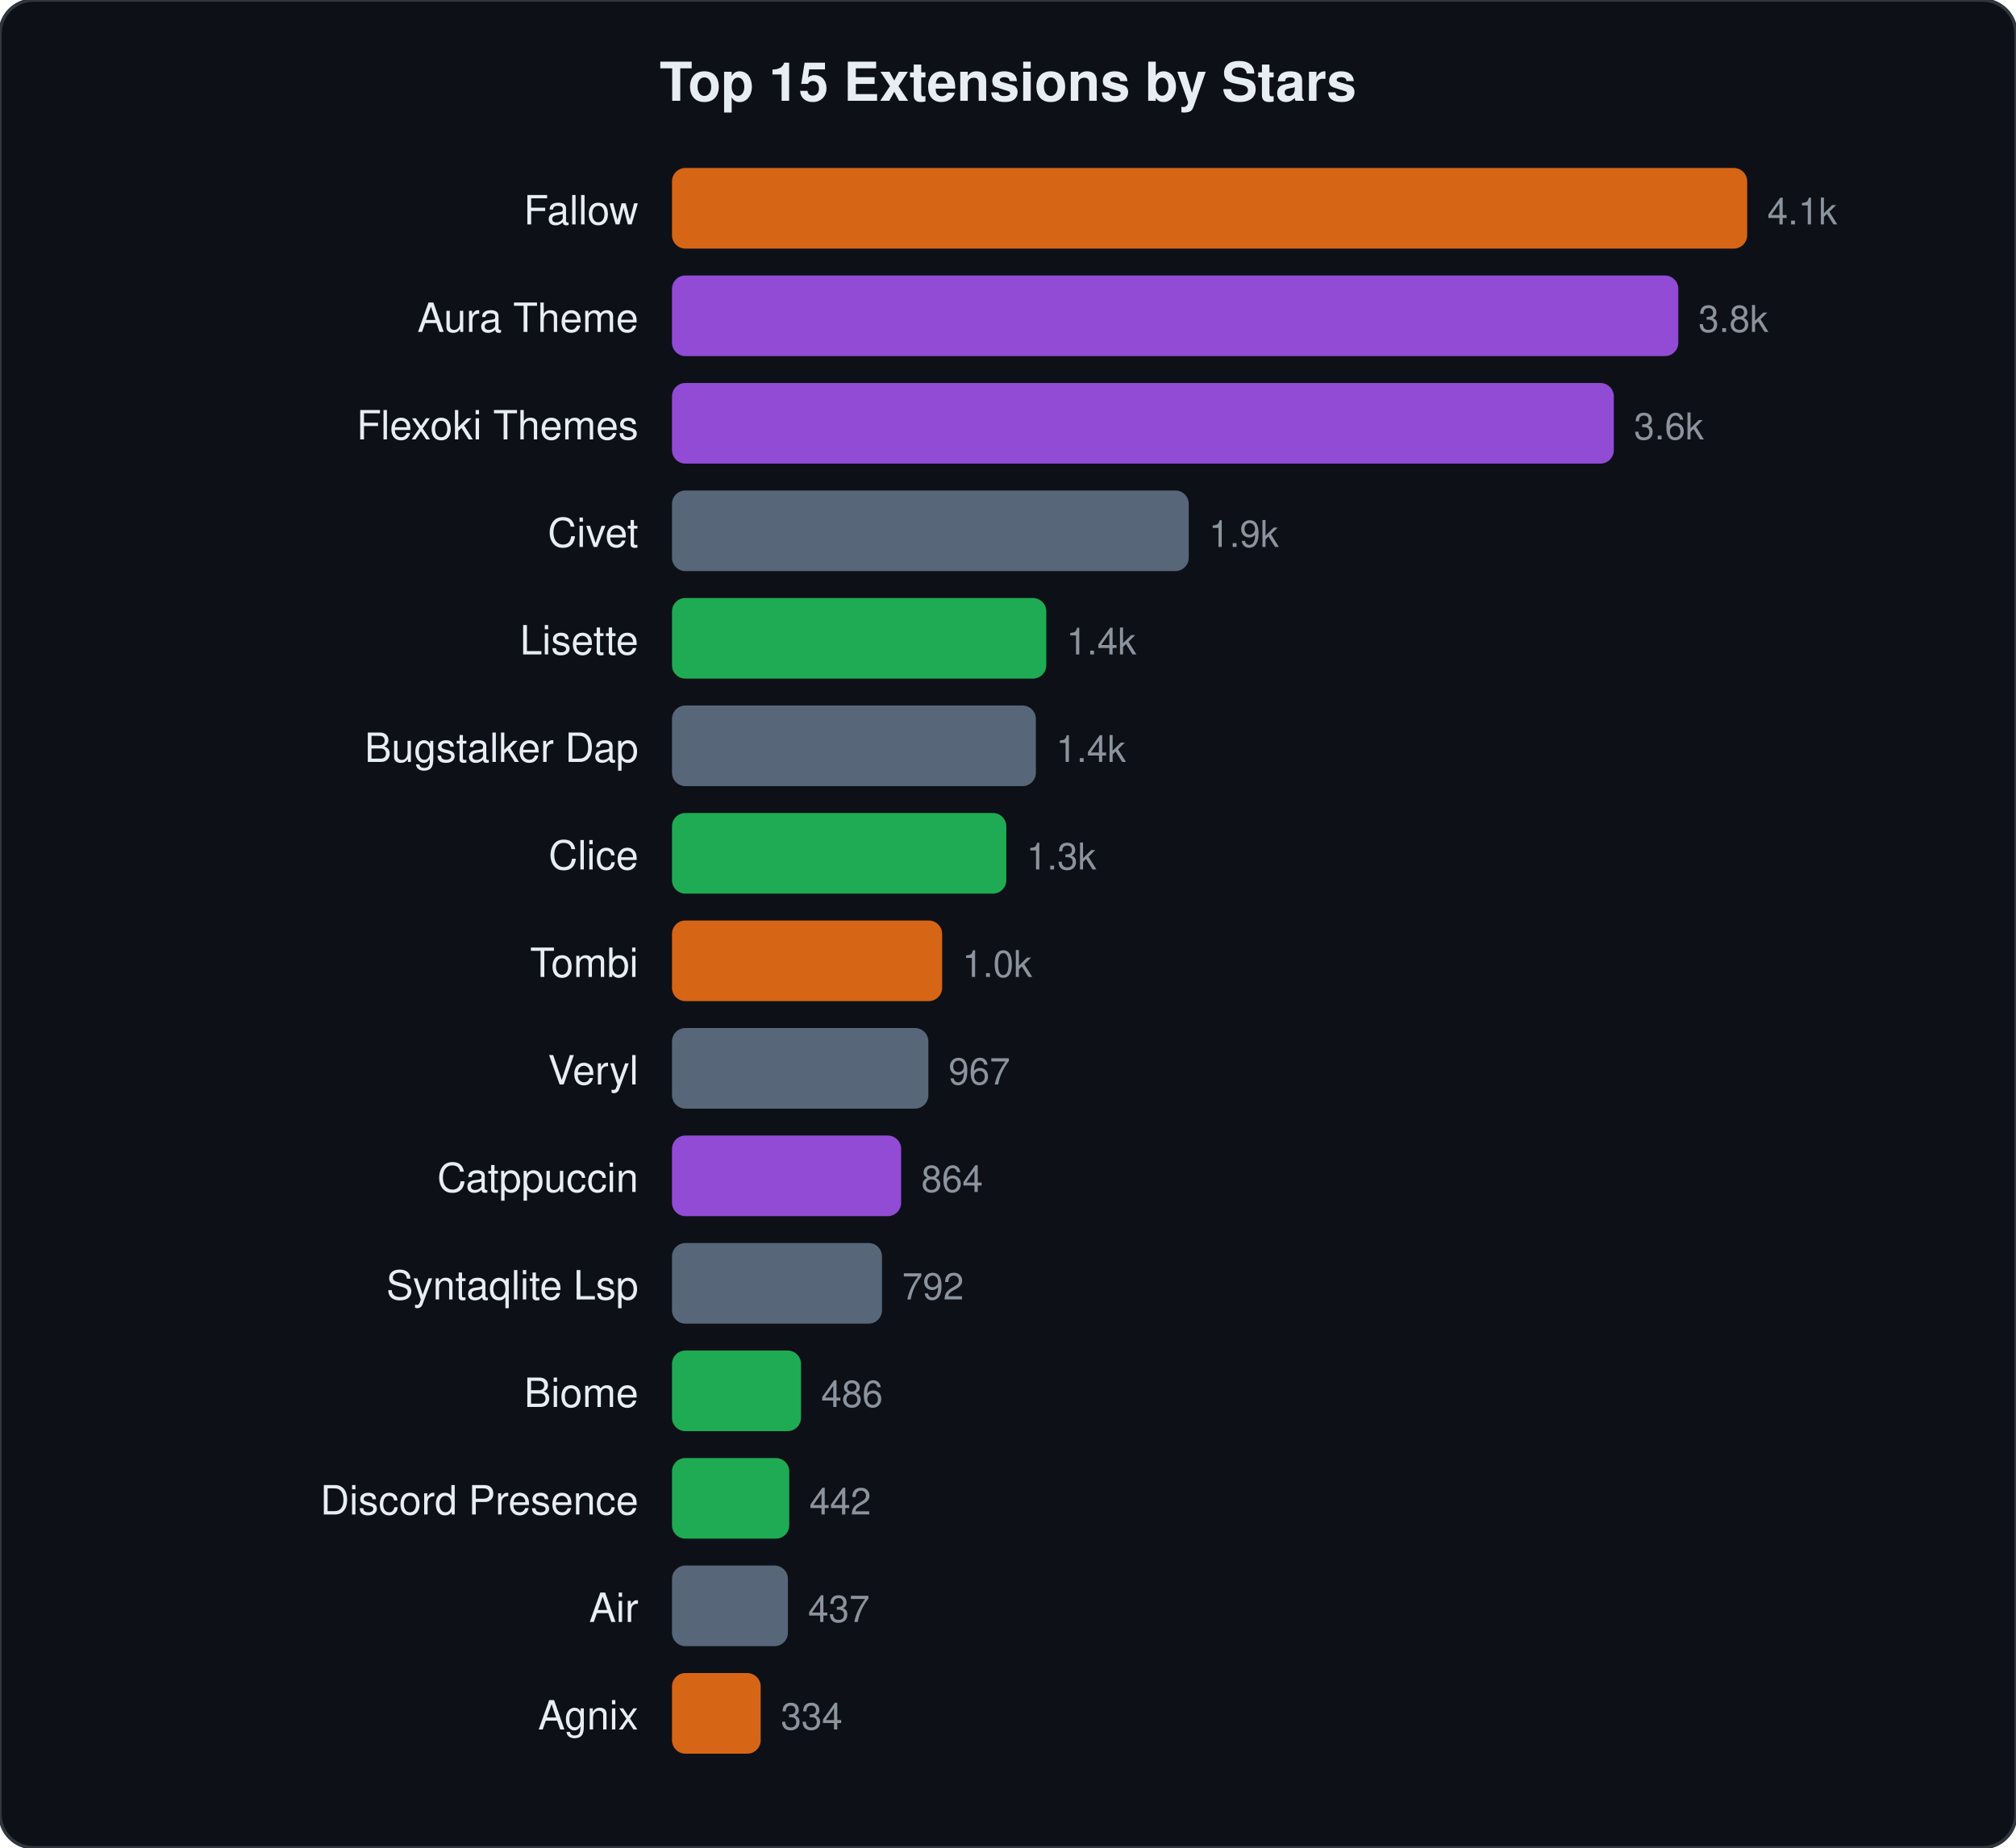
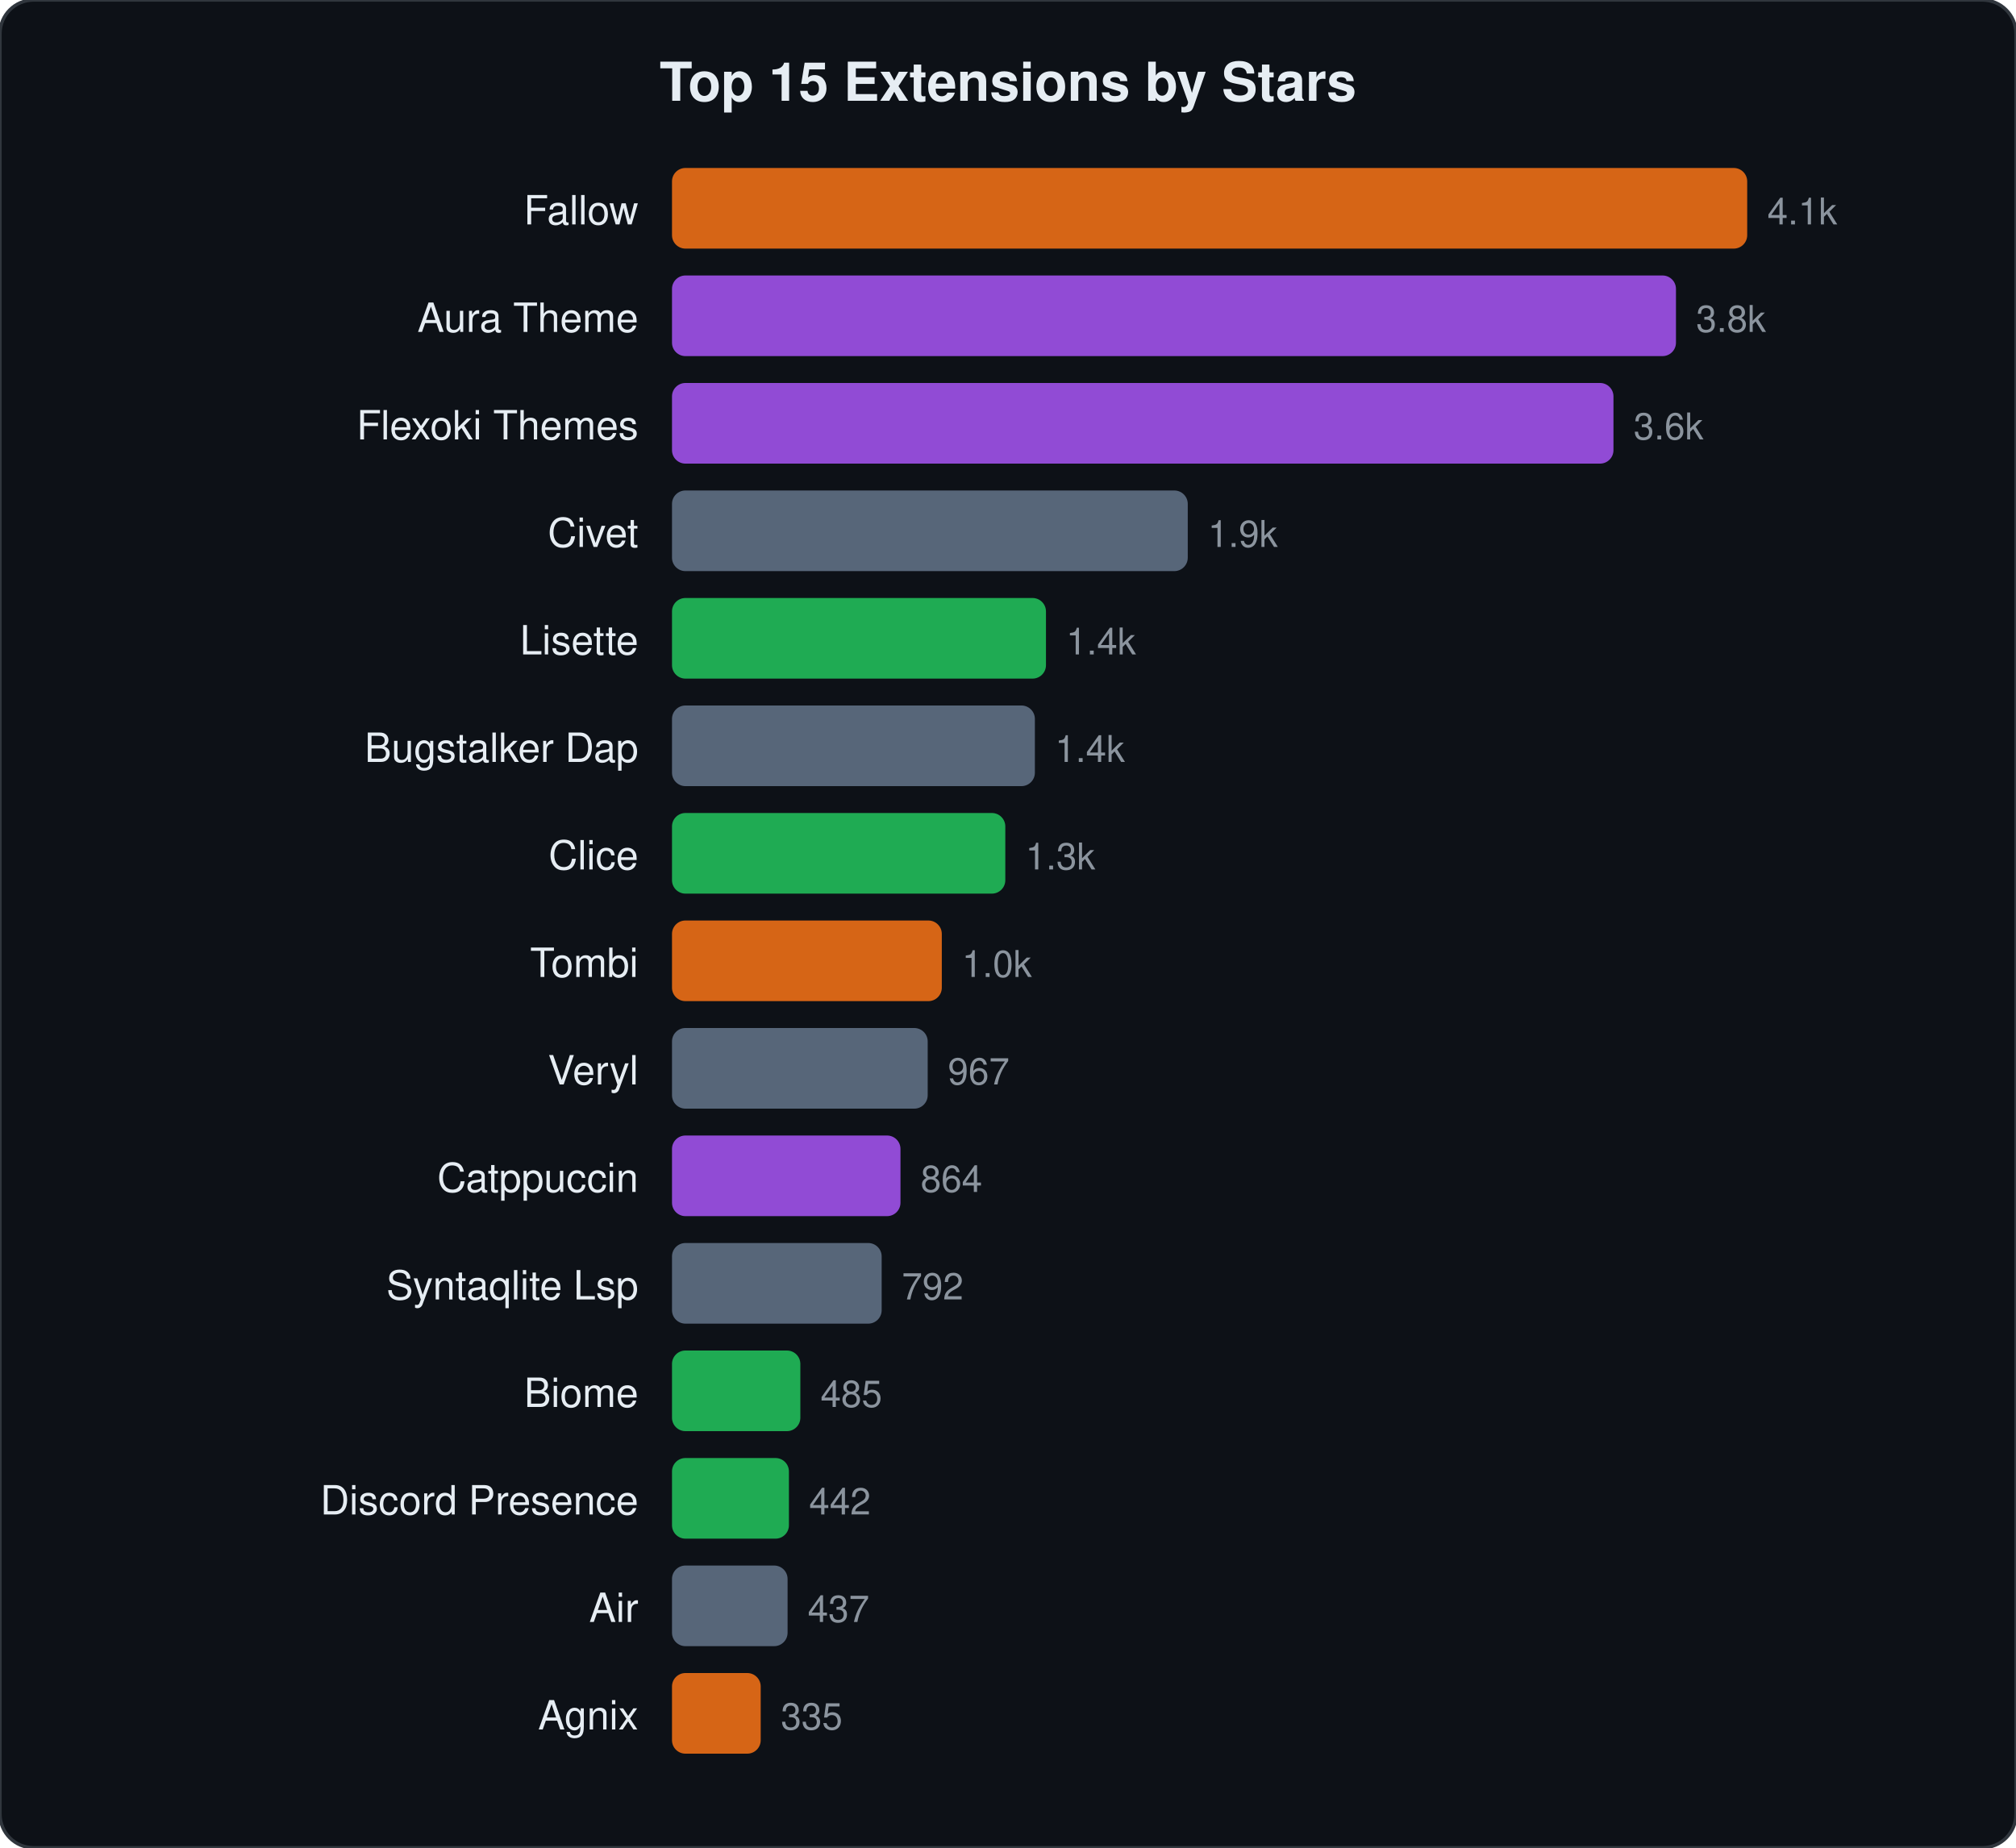
<svg xmlns="http://www.w3.org/2000/svg" viewBox="0 0 600 550" width="600" height="550">
  <style>text{font-family:-apple-system,BlinkMacSystemFont,"Segoe UI",Helvetica,Arial,sans-serif;fill:#e6edf3}.name{font-size:12px}.stars{font-size:11px;fill:#8b949e}.title{font-size:16px;font-weight:600}</style>
  <rect width="600" height="550" rx="10" fill="#0d1117" stroke="#30363d" stroke-width="1" />
  <text x="300" y="30" text-anchor="middle" class="title">Top 15 Extensions by Stars</text>
  <text x="190" y="66.8" text-anchor="end" class="name">Fallow</text>
  <rect x="200" y="50.0" width="320.0" height="24" rx="4" fill="#f97316" opacity="0.85" />
  <text x="526.0" y="66.8" class="stars">4.1k</text>
  <text x="190" y="98.8" text-anchor="end" class="name">Aura Theme</text>
-   <rect x="200" y="82.0" width="299.5" height="24" rx="4" fill="#a855f7" opacity="0.85" />
-   <text x="505.5" y="98.8" class="stars">3.8k</text>
+   <rect x="200" y="82.0" width="298.8" height="24" rx="4" fill="#a855f7" opacity="0.85" />
+   <text x="504.8" y="98.8" class="stars">3.8k</text>
  <text x="190" y="130.8" text-anchor="end" class="name">Flexoki Themes</text>
-   <rect x="200" y="114.0" width="280.3" height="24" rx="4" fill="#a855f7" opacity="0.85" />
-   <text x="486.3" y="130.8" class="stars">3.6k</text>
+   <rect x="200" y="114.0" width="280.2" height="24" rx="4" fill="#a855f7" opacity="0.85" />
+   <text x="486.2" y="130.8" class="stars">3.6k</text>
  <text x="190" y="162.8" text-anchor="end" class="name">Civet</text>
-   <rect x="200" y="146.0" width="153.8" height="24" rx="4" fill="#64748b" opacity="0.85" />
-   <text x="359.8" y="162.8" class="stars">1.9k</text>
+   <rect x="200" y="146.0" width="153.5" height="24" rx="4" fill="#64748b" opacity="0.85" />
+   <text x="359.5" y="162.8" class="stars">1.9k</text>
  <text x="190" y="194.8" text-anchor="end" class="name">Lisette</text>
-   <rect x="200" y="178.0" width="111.4" height="24" rx="4" fill="#22c55e" opacity="0.85" />
-   <text x="317.4" y="194.8" class="stars">1.4k</text>
+   <rect x="200" y="178.0" width="111.3" height="24" rx="4" fill="#22c55e" opacity="0.85" />
+   <text x="317.3" y="194.8" class="stars">1.4k</text>
  <text x="190" y="226.8" text-anchor="end" class="name">Bugstalker Dap</text>
-   <rect x="200" y="210.0" width="108.3" height="24" rx="4" fill="#64748b" opacity="0.85" />
-   <text x="314.3" y="226.8" class="stars">1.4k</text>
+   <rect x="200" y="210.0" width="108.0" height="24" rx="4" fill="#64748b" opacity="0.85" />
+   <text x="314.0" y="226.8" class="stars">1.4k</text>
  <text x="190" y="258.8" text-anchor="end" class="name">Clice</text>
-   <rect x="200" y="242.0" width="99.5" height="24" rx="4" fill="#22c55e" opacity="0.85" />
-   <text x="305.5" y="258.8" class="stars">1.3k</text>
+   <rect x="200" y="242.0" width="99.2" height="24" rx="4" fill="#22c55e" opacity="0.85" />
+   <text x="305.2" y="258.8" class="stars">1.3k</text>
  <text x="190" y="290.8" text-anchor="end" class="name">Tombi</text>
-   <rect x="200" y="274.0" width="80.4" height="24" rx="4" fill="#f97316" opacity="0.85" />
-   <text x="286.4" y="290.8" class="stars">1.0k</text>
+   <rect x="200" y="274.0" width="80.3" height="24" rx="4" fill="#f97316" opacity="0.85" />
+   <text x="286.3" y="290.8" class="stars">1.0k</text>
  <text x="190" y="322.8" text-anchor="end" class="name">Veryl</text>
-   <rect x="200" y="306.0" width="76.3" height="24" rx="4" fill="#64748b" opacity="0.85" />
-   <text x="282.3" y="322.8" class="stars">967</text>
+   <rect x="200" y="306.0" width="76.1" height="24" rx="4" fill="#64748b" opacity="0.85" />
+   <text x="282.1" y="322.8" class="stars">967</text>
  <text x="190" y="354.8" text-anchor="end" class="name">Catppuccin</text>
-   <rect x="200" y="338.0" width="68.2" height="24" rx="4" fill="#a855f7" opacity="0.85" />
-   <text x="274.2" y="354.8" class="stars">864</text>
+   <rect x="200" y="338.0" width="68.0" height="24" rx="4" fill="#a855f7" opacity="0.85" />
+   <text x="274.0" y="354.8" class="stars">864</text>
  <text x="190" y="386.8" text-anchor="end" class="name">Syntaqlite Lsp</text>
-   <rect x="200" y="370.0" width="62.5" height="24" rx="4" fill="#64748b" opacity="0.85" />
-   <text x="268.5" y="386.8" class="stars">792</text>
+   <rect x="200" y="370.0" width="62.4" height="24" rx="4" fill="#64748b" opacity="0.85" />
+   <text x="268.4" y="386.8" class="stars">792</text>
  <text x="190" y="418.8" text-anchor="end" class="name">Biome</text>
-   <rect x="200" y="402.0" width="38.4" height="24" rx="4" fill="#22c55e" opacity="0.85" />
-   <text x="244.4" y="418.8" class="stars">486</text>
+   <rect x="200" y="402.0" width="38.2" height="24" rx="4" fill="#22c55e" opacity="0.85" />
+   <text x="244.2" y="418.8" class="stars">485</text>
  <text x="190" y="450.8" text-anchor="end" class="name">Discord Presence</text>
-   <rect x="200" y="434.0" width="34.9" height="24" rx="4" fill="#22c55e" opacity="0.85" />
-   <text x="240.9" y="450.8" class="stars">442</text>
+   <rect x="200" y="434.0" width="34.8" height="24" rx="4" fill="#22c55e" opacity="0.85" />
+   <text x="240.8" y="450.8" class="stars">442</text>
  <text x="190" y="482.8" text-anchor="end" class="name">Air</text>
-   <rect x="200" y="466.0" width="34.5" height="24" rx="4" fill="#64748b" opacity="0.85" />
-   <text x="240.5" y="482.8" class="stars">437</text>
+   <rect x="200" y="466.0" width="34.4" height="24" rx="4" fill="#64748b" opacity="0.85" />
+   <text x="240.4" y="482.8" class="stars">437</text>
  <text x="190" y="514.8" text-anchor="end" class="name">Agnix</text>
  <rect x="200" y="498.0" width="26.4" height="24" rx="4" fill="#f97316" opacity="0.85" />
-   <text x="232.4" y="514.8" class="stars">334</text>
+   <text x="232.4" y="514.8" class="stars">335</text>
</svg>
